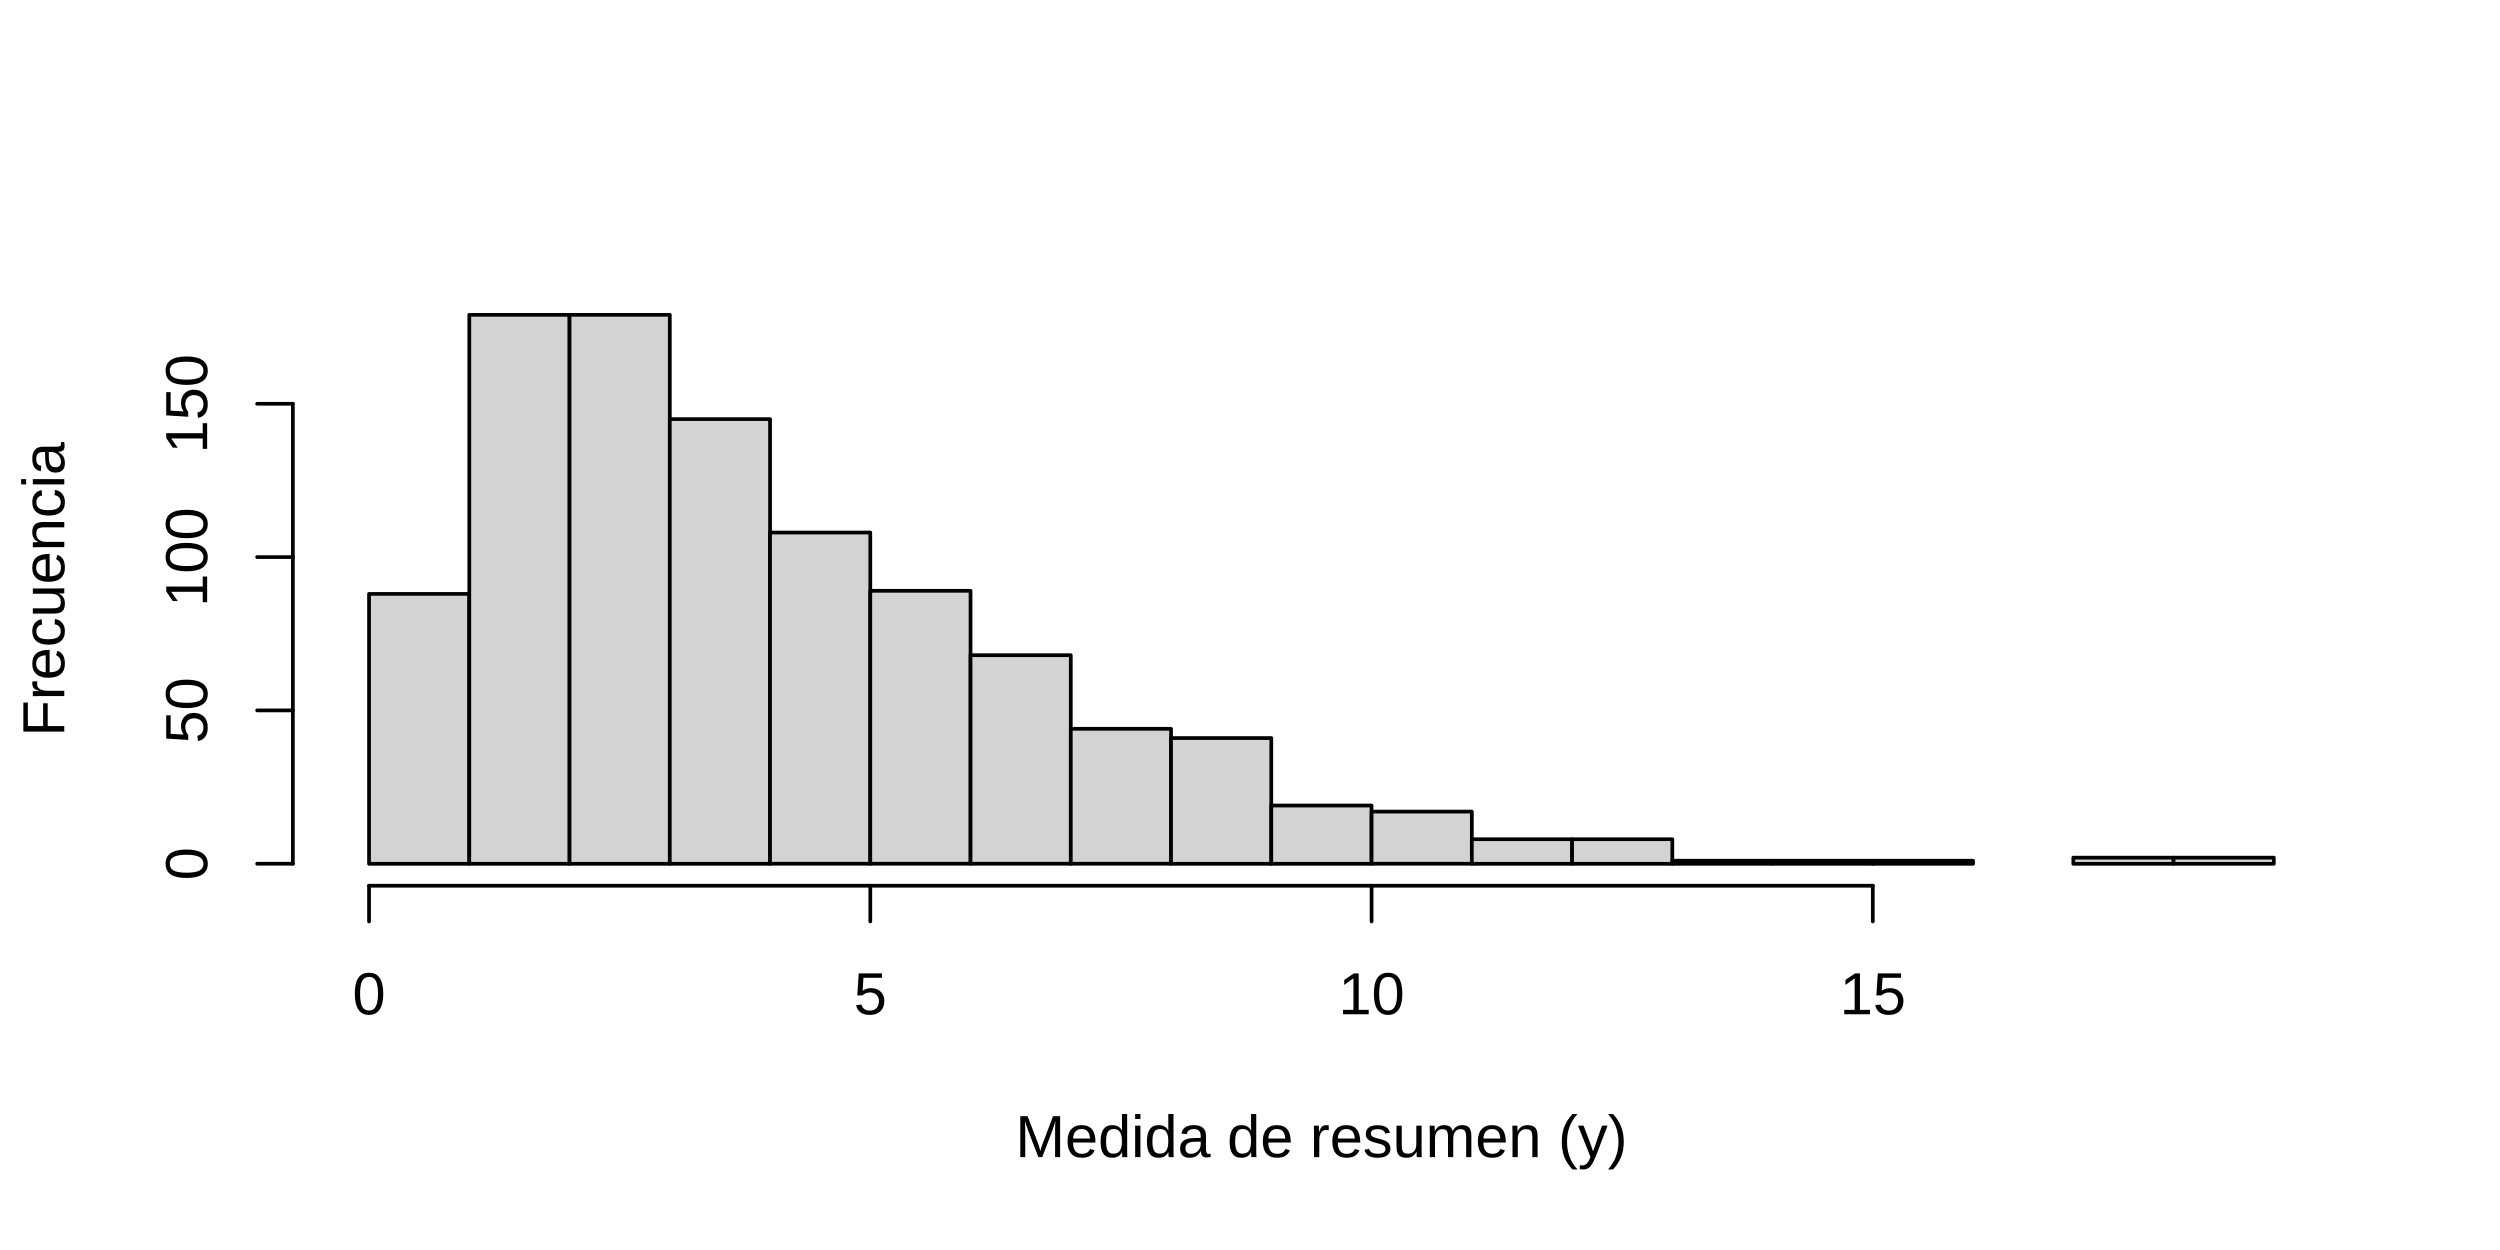
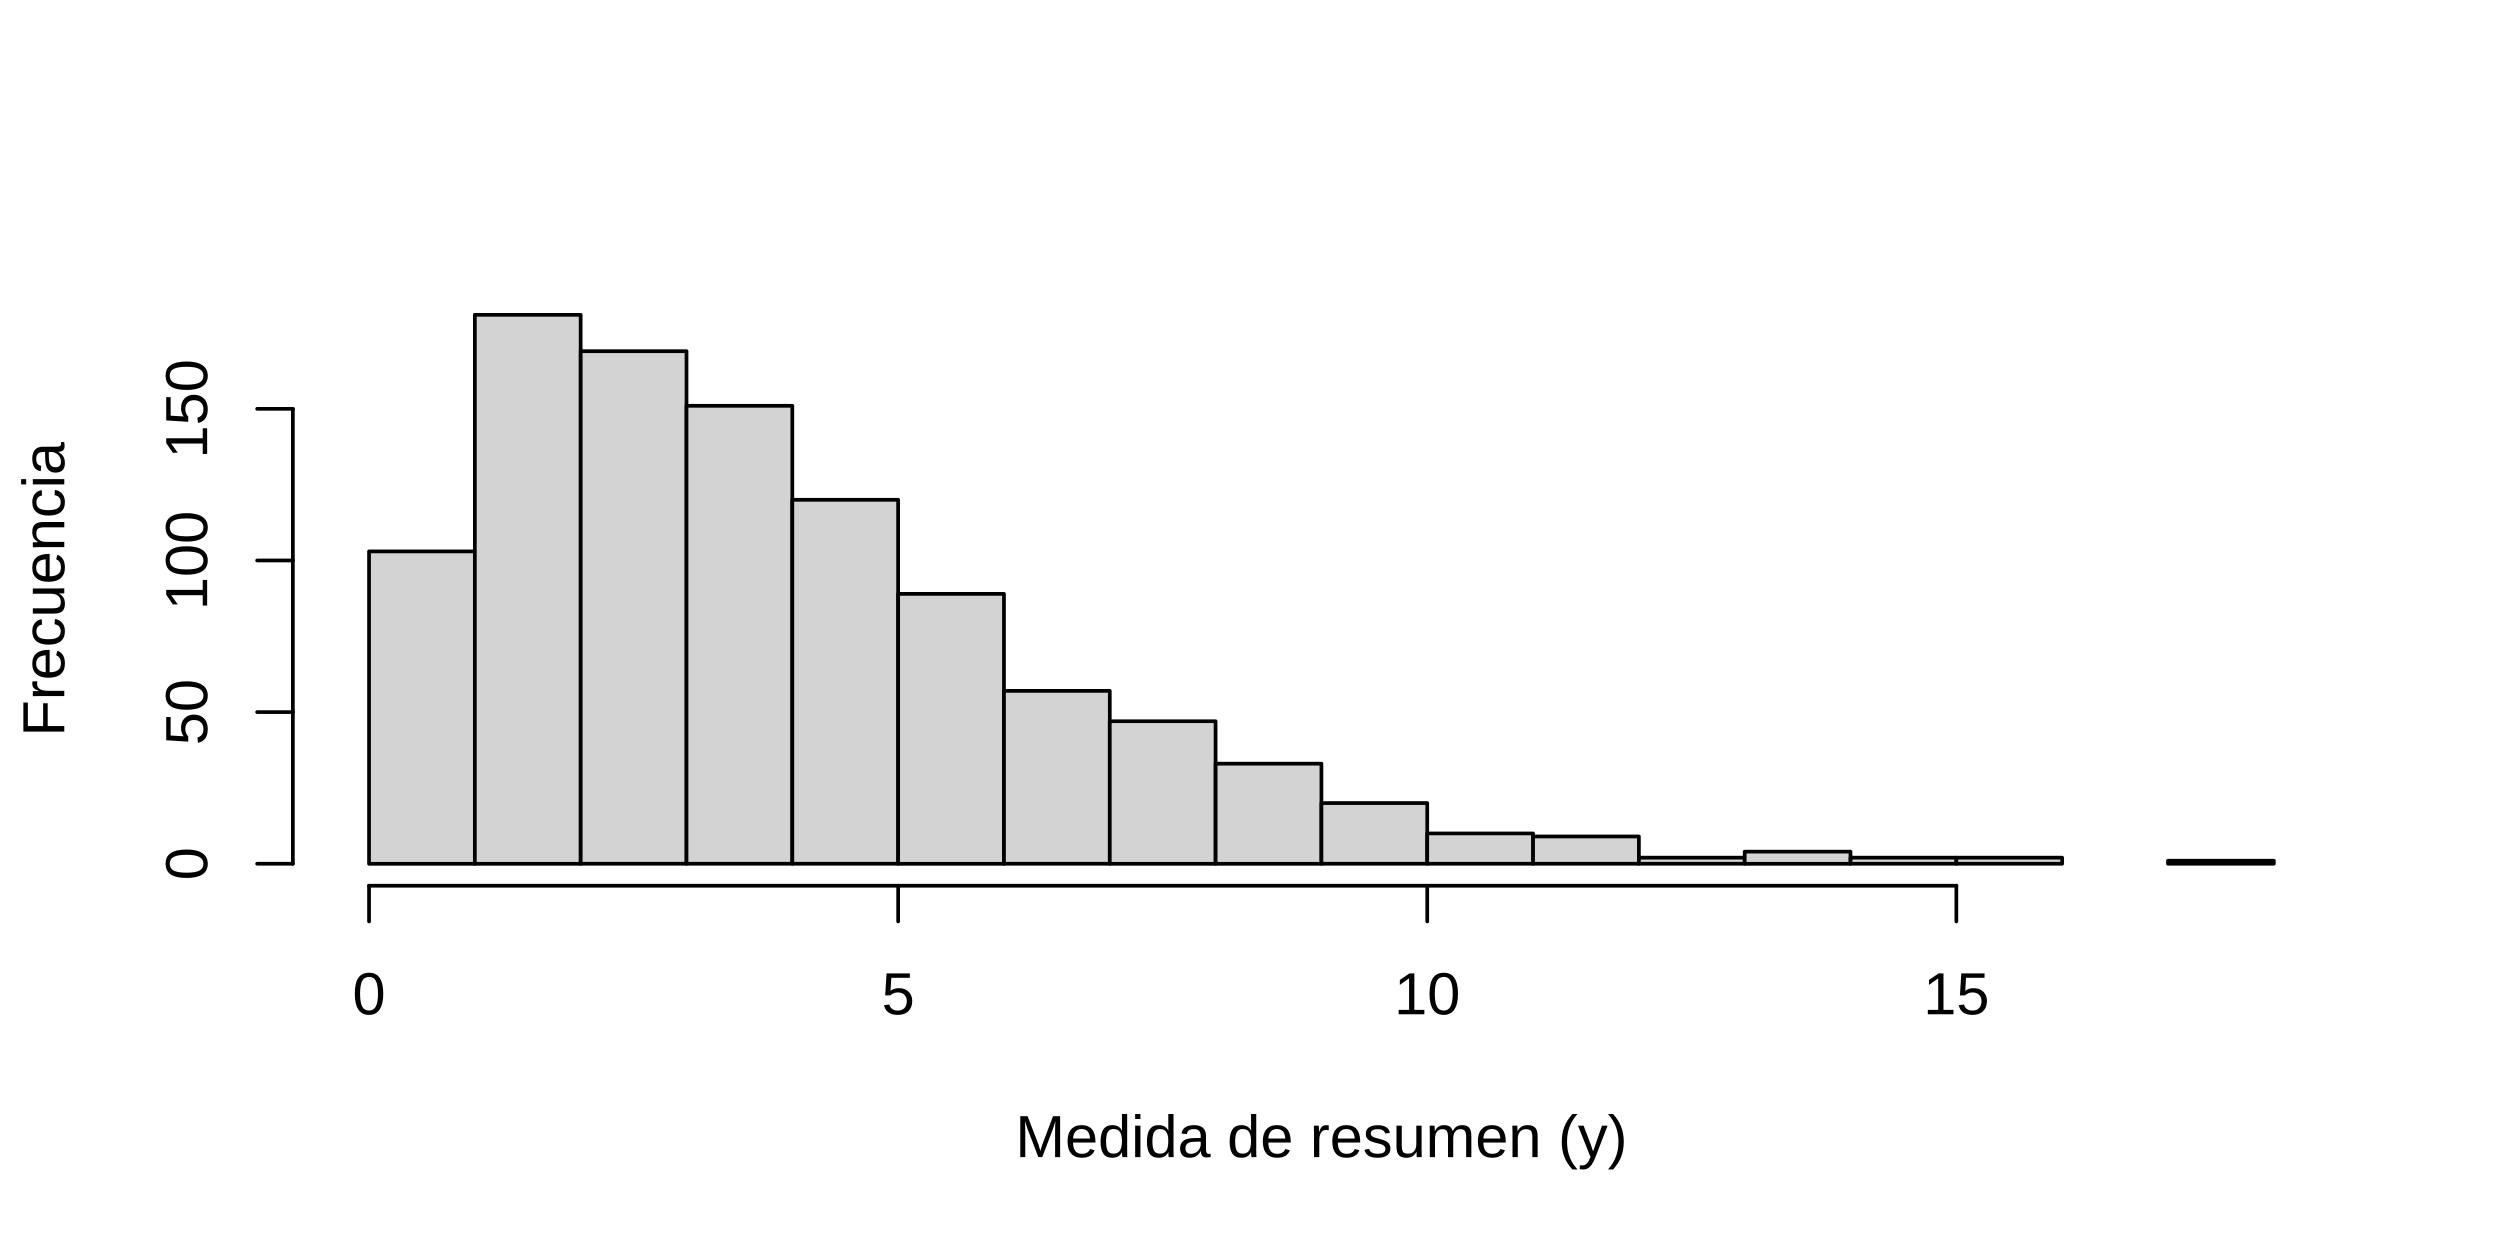
<svg xmlns="http://www.w3.org/2000/svg" class="svglite" width="504.00pt" height="252.00pt" viewBox="0 0 504.00 252.00">
  <defs>
    <style type="text/css">
    .svglite line, .svglite polyline, .svglite polygon, .svglite path, .svglite rect, .svglite circle {
      fill: none;
      stroke: #000000;
      stroke-linecap: round;
      stroke-linejoin: round;
      stroke-miterlimit: 10.00;
    }
  </style>
  </defs>
  <rect width="100%" height="100%" style="stroke: none; fill: #FFFFFF;" />
  <defs>
    <clipPath id="cpMC4wMHw1MDQuMDB8MC4wMHwyNTIuMDA=">
      <rect x="0.00" y="0.00" width="504.00" height="252.00" />
    </clipPath>
  </defs>
  <g clip-path="url(#cpMC4wMHw1MDQuMDB8MC4wMHwyNTIuMDA=)">
    <text x="266.40" y="233.28" text-anchor="middle" style="font-size: 12.00px; font-family: Arial;" textLength="123.38px" lengthAdjust="spacingAndGlyphs">Medida de resumen (y)</text>
    <text transform="translate(12.96,118.80) rotate(-90)" text-anchor="middle" style="font-size: 12.00px; font-family: Arial;" textLength="59.36px" lengthAdjust="spacingAndGlyphs">Frecuencia</text>
-     <line x1="74.40" y1="178.56" x2="377.56" y2="178.56" style="stroke-width: 0.75;" />
+     <line x1="74.40" y1="178.56" x2="394.40" y2="178.56" style="stroke-width: 0.75;" />
    <line x1="74.40" y1="178.56" x2="74.40" y2="185.76" style="stroke-width: 0.75;" />
-     <line x1="175.45" y1="178.56" x2="175.45" y2="185.76" style="stroke-width: 0.75;" />
-     <line x1="276.51" y1="178.56" x2="276.51" y2="185.76" style="stroke-width: 0.75;" />
-     <line x1="377.56" y1="178.56" x2="377.56" y2="185.76" style="stroke-width: 0.75;" />
+     <line x1="181.07" y1="178.56" x2="181.07" y2="185.76" style="stroke-width: 0.75;" />
+     <line x1="287.73" y1="178.56" x2="287.73" y2="185.76" style="stroke-width: 0.75;" />
+     <line x1="394.40" y1="178.56" x2="394.40" y2="185.76" style="stroke-width: 0.75;" />
    <text x="74.40" y="204.48" text-anchor="middle" style="font-size: 12.00px; font-family: Arial;" textLength="6.67px" lengthAdjust="spacingAndGlyphs">0</text>
-     <text x="175.45" y="204.48" text-anchor="middle" style="font-size: 12.00px; font-family: Arial;" textLength="6.67px" lengthAdjust="spacingAndGlyphs">5</text>
-     <text x="276.51" y="204.48" text-anchor="middle" style="font-size: 12.00px; font-family: Arial;" textLength="13.35px" lengthAdjust="spacingAndGlyphs">10</text>
-     <text x="377.56" y="204.48" text-anchor="middle" style="font-size: 12.00px; font-family: Arial;" textLength="13.35px" lengthAdjust="spacingAndGlyphs">15</text>
-     <line x1="59.04" y1="174.13" x2="59.04" y2="81.40" style="stroke-width: 0.75;" />
+     <text x="181.07" y="204.48" text-anchor="middle" style="font-size: 12.00px; font-family: Arial;" textLength="6.67px" lengthAdjust="spacingAndGlyphs">5</text>
+     <text x="287.73" y="204.48" text-anchor="middle" style="font-size: 12.00px; font-family: Arial;" textLength="13.35px" lengthAdjust="spacingAndGlyphs">10</text>
+     <text x="394.40" y="204.48" text-anchor="middle" style="font-size: 12.00px; font-family: Arial;" textLength="13.35px" lengthAdjust="spacingAndGlyphs">15</text>
+     <line x1="59.04" y1="174.13" x2="59.04" y2="82.42" style="stroke-width: 0.75;" />
    <line x1="59.04" y1="174.13" x2="51.84" y2="174.13" style="stroke-width: 0.75;" />
-     <line x1="59.04" y1="143.22" x2="51.84" y2="143.22" style="stroke-width: 0.75;" />
-     <line x1="59.04" y1="112.31" x2="51.84" y2="112.31" style="stroke-width: 0.75;" />
-     <line x1="59.04" y1="81.40" x2="51.84" y2="81.40" style="stroke-width: 0.75;" />
+     <line x1="59.04" y1="143.56" x2="51.84" y2="143.56" style="stroke-width: 0.75;" />
+     <line x1="59.04" y1="112.99" x2="51.84" y2="112.99" style="stroke-width: 0.75;" />
+     <line x1="59.04" y1="82.42" x2="51.84" y2="82.42" style="stroke-width: 0.75;" />
    <text transform="translate(41.76,174.13) rotate(-90)" text-anchor="middle" style="font-size: 12.00px; font-family: Arial;" textLength="6.67px" lengthAdjust="spacingAndGlyphs">0</text>
-     <text transform="translate(41.76,143.22) rotate(-90)" text-anchor="middle" style="font-size: 12.00px; font-family: Arial;" textLength="13.35px" lengthAdjust="spacingAndGlyphs">50</text>
-     <text transform="translate(41.76,112.31) rotate(-90)" text-anchor="middle" style="font-size: 12.00px; font-family: Arial;" textLength="20.02px" lengthAdjust="spacingAndGlyphs">100</text>
-     <text transform="translate(41.76,81.40) rotate(-90)" text-anchor="middle" style="font-size: 12.00px; font-family: Arial;" textLength="20.02px" lengthAdjust="spacingAndGlyphs">150</text>
+     <text transform="translate(41.76,143.56) rotate(-90)" text-anchor="middle" style="font-size: 12.00px; font-family: Arial;" textLength="13.35px" lengthAdjust="spacingAndGlyphs">50</text>
+     <text transform="translate(41.76,112.99) rotate(-90)" text-anchor="middle" style="font-size: 12.00px; font-family: Arial;" textLength="20.02px" lengthAdjust="spacingAndGlyphs">100</text>
+     <text transform="translate(41.76,82.42) rotate(-90)" text-anchor="middle" style="font-size: 12.00px; font-family: Arial;" textLength="20.02px" lengthAdjust="spacingAndGlyphs">150</text>
  </g>
  <defs>
    <clipPath id="cpNTkuMDR8NDczLjc2fDU5LjA0fDE3OC41Ng==">
      <rect x="59.04" y="59.04" width="414.72" height="119.52" />
    </clipPath>
  </defs>
  <g clip-path="url(#cpNTkuMDR8NDczLjc2fDU5LjA0fDE3OC41Ng==)">
-     <rect x="74.40" y="119.73" width="20.21" height="54.41" style="stroke-width: 0.75; fill: #D3D3D3;" />
-     <rect x="94.61" y="63.47" width="20.21" height="110.67" style="stroke-width: 0.75; fill: #D3D3D3;" />
-     <rect x="114.82" y="63.47" width="20.21" height="110.67" style="stroke-width: 0.75; fill: #D3D3D3;" />
-     <rect x="135.03" y="84.49" width="20.21" height="89.65" style="stroke-width: 0.75; fill: #D3D3D3;" />
-     <rect x="155.24" y="107.36" width="20.21" height="66.77" style="stroke-width: 0.75; fill: #D3D3D3;" />
-     <rect x="175.45" y="119.11" width="20.21" height="55.02" style="stroke-width: 0.75; fill: #D3D3D3;" />
-     <rect x="195.66" y="132.09" width="20.21" height="42.04" style="stroke-width: 0.75; fill: #D3D3D3;" />
-     <rect x="215.87" y="146.93" width="20.21" height="27.20" style="stroke-width: 0.75; fill: #D3D3D3;" />
-     <rect x="236.08" y="148.79" width="20.21" height="25.35" style="stroke-width: 0.75; fill: #D3D3D3;" />
-     <rect x="256.29" y="162.39" width="20.21" height="11.75" style="stroke-width: 0.75; fill: #D3D3D3;" />
-     <rect x="276.51" y="163.62" width="20.21" height="10.51" style="stroke-width: 0.75; fill: #D3D3D3;" />
-     <rect x="296.72" y="169.19" width="20.21" height="4.95" style="stroke-width: 0.75; fill: #D3D3D3;" />
-     <rect x="316.93" y="169.19" width="20.21" height="4.95" style="stroke-width: 0.75; fill: #D3D3D3;" />
-     <rect x="337.14" y="173.52" width="20.21" height="0.62" style="stroke-width: 0.75; fill: #D3D3D3;" />
-     <rect x="357.35" y="173.52" width="20.21" height="0.62" style="stroke-width: 0.75; fill: #D3D3D3;" />
-     <rect x="377.56" y="173.52" width="20.21" height="0.62" style="stroke-width: 0.75; fill: #D3D3D3;" />
-     <rect x="397.77" y="174.13" width="20.21" height="0.00" style="stroke-width: 0.75; fill: #D3D3D3;" />
-     <rect x="417.98" y="172.90" width="20.21" height="1.24" style="stroke-width: 0.75; fill: #D3D3D3;" />
-     <rect x="438.19" y="172.90" width="20.21" height="1.24" style="stroke-width: 0.75; fill: #D3D3D3;" />
+     <rect x="74.40" y="111.16" width="21.33" height="62.98" style="stroke-width: 0.75; fill: #D3D3D3;" />
+     <rect x="95.73" y="63.47" width="21.33" height="110.67" style="stroke-width: 0.75; fill: #D3D3D3;" />
+     <rect x="117.07" y="70.80" width="21.33" height="103.33" style="stroke-width: 0.75; fill: #D3D3D3;" />
+     <rect x="138.40" y="81.81" width="21.33" height="92.32" style="stroke-width: 0.75; fill: #D3D3D3;" />
+     <rect x="159.73" y="100.76" width="21.33" height="73.37" style="stroke-width: 0.75; fill: #D3D3D3;" />
+     <rect x="181.07" y="119.72" width="21.33" height="54.42" style="stroke-width: 0.75; fill: #D3D3D3;" />
+     <rect x="202.40" y="139.28" width="21.33" height="34.85" style="stroke-width: 0.75; fill: #D3D3D3;" />
+     <rect x="223.73" y="145.40" width="21.33" height="28.74" style="stroke-width: 0.75; fill: #D3D3D3;" />
+     <rect x="245.07" y="153.96" width="21.33" height="20.18" style="stroke-width: 0.75; fill: #D3D3D3;" />
+     <rect x="266.40" y="161.90" width="21.33" height="12.23" style="stroke-width: 0.75; fill: #D3D3D3;" />
+     <rect x="287.73" y="168.02" width="21.33" height="6.11" style="stroke-width: 0.75; fill: #D3D3D3;" />
+     <rect x="309.07" y="168.63" width="21.33" height="5.50" style="stroke-width: 0.75; fill: #D3D3D3;" />
+     <rect x="330.40" y="172.91" width="21.33" height="1.22" style="stroke-width: 0.75; fill: #D3D3D3;" />
+     <rect x="351.73" y="171.69" width="21.33" height="2.45" style="stroke-width: 0.75; fill: #D3D3D3;" />
+     <rect x="373.07" y="172.91" width="21.33" height="1.22" style="stroke-width: 0.75; fill: #D3D3D3;" />
+     <rect x="394.40" y="172.91" width="21.33" height="1.22" style="stroke-width: 0.75; fill: #D3D3D3;" />
+     <rect x="415.73" y="174.13" width="21.33" height="0.00" style="stroke-width: 0.75; fill: #D3D3D3;" />
+     <rect x="437.07" y="173.52" width="21.33" height="0.61" style="stroke-width: 0.75; fill: #D3D3D3;" />
  </g>
</svg>
